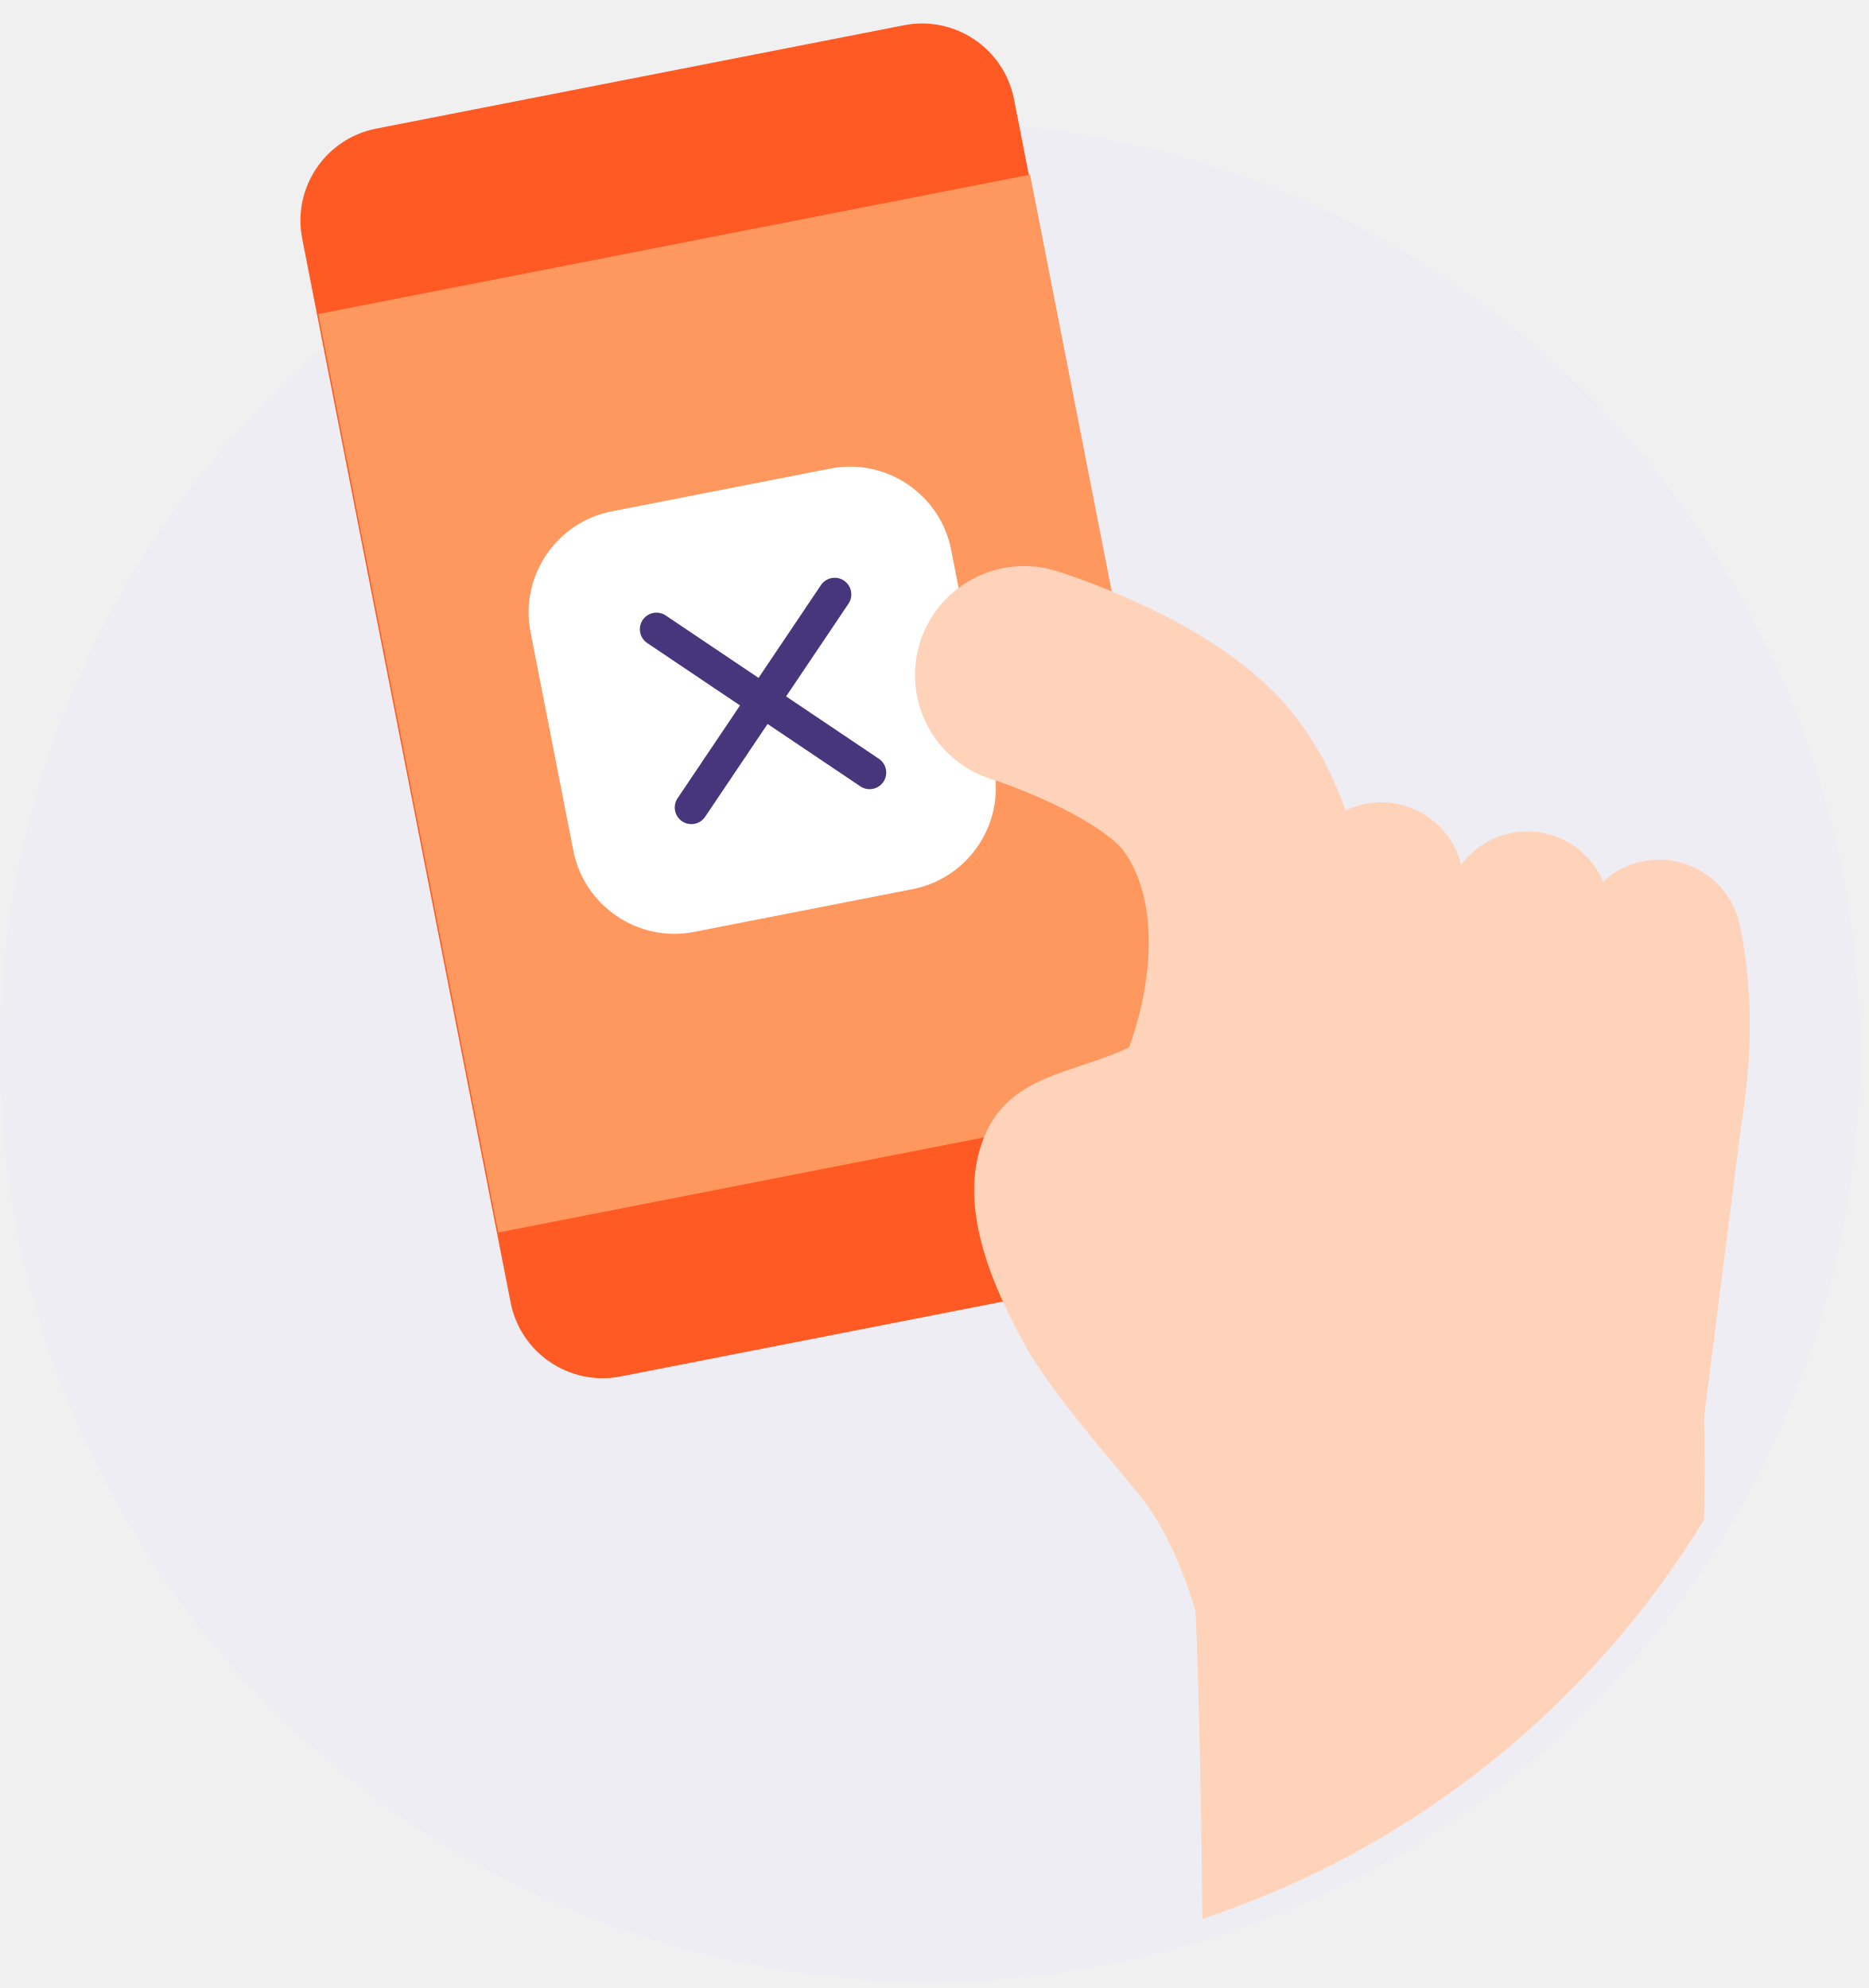
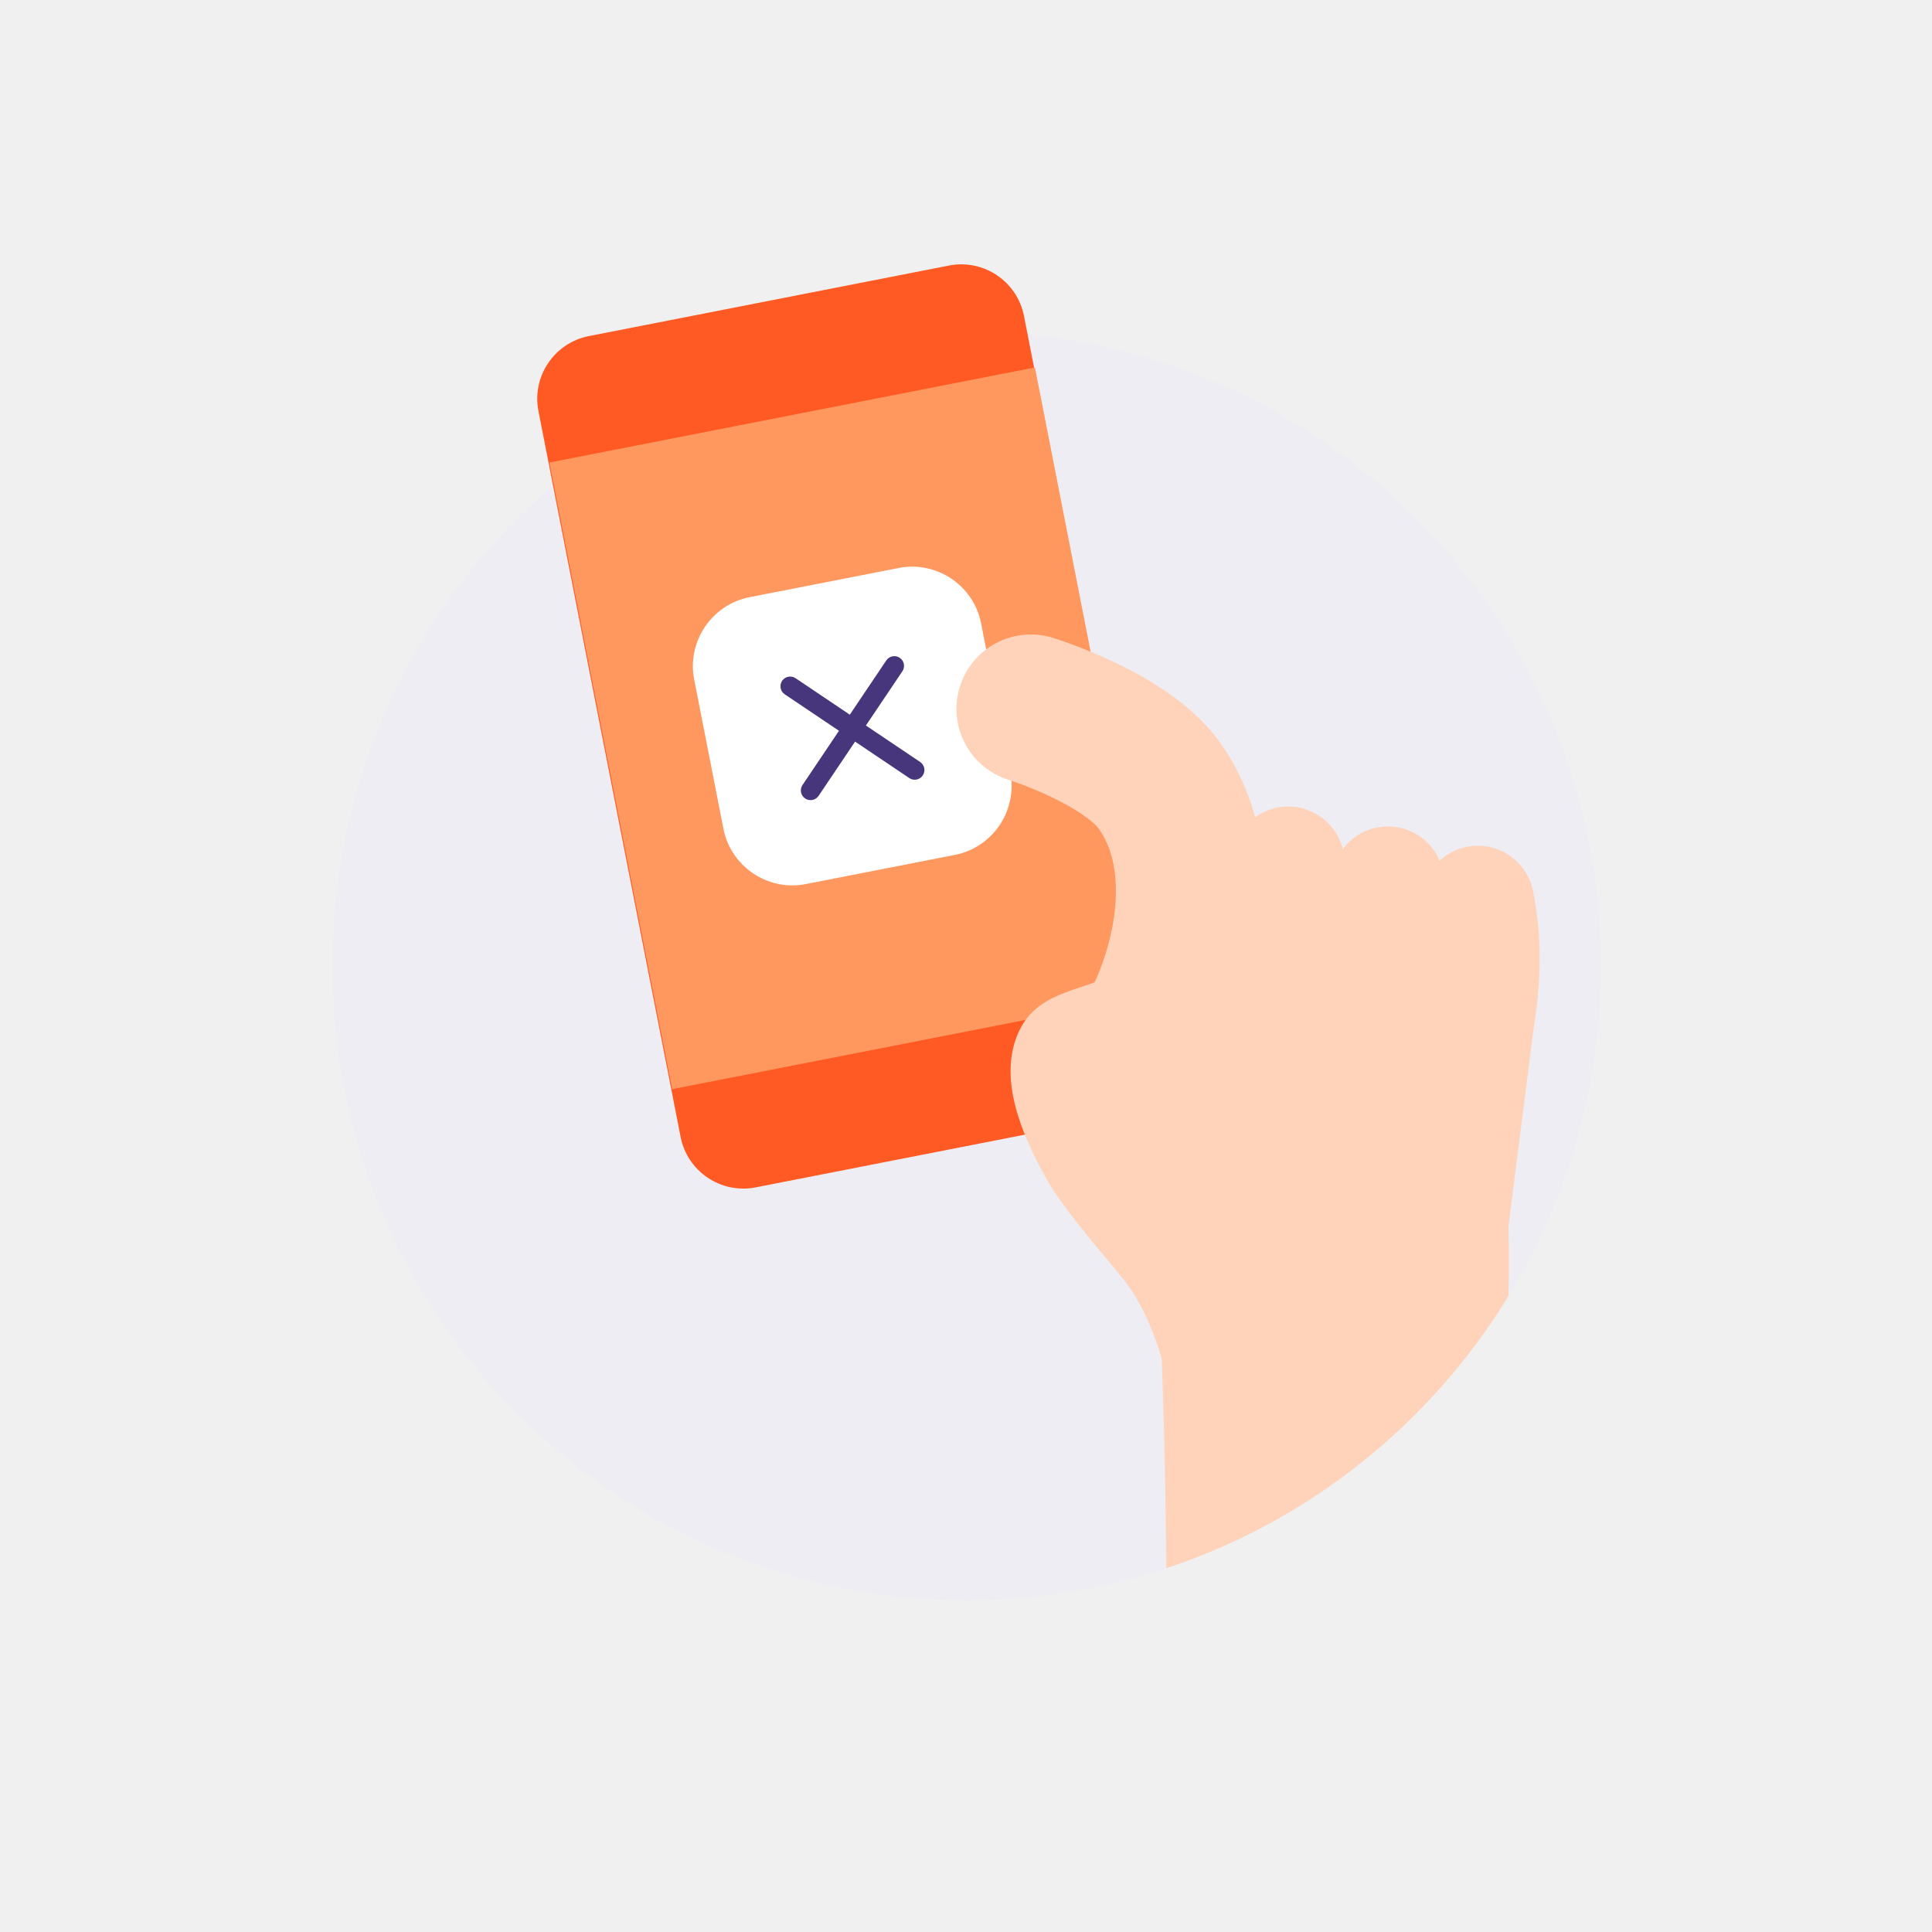
- <svg xmlns="http://www.w3.org/2000/svg" width="141" height="150" viewBox="0 0 141 150" fill="none">
-   <path d="M140.313 79.377C140.313 118.123 108.902 149.533 70.156 149.533C31.41 149.533 0 118.123 0 79.377C0 40.63 31.41 9.22 70.156 9.22C108.902 9.22 140.313 40.63 140.313 79.377Z" fill="#EEEDF3" />
-   <path d="M86.64 96.058L46.821 103.857C42.989 104.607 39.272 102.108 38.521 98.275L22.798 18.005C22.048 14.171 24.547 10.455 28.38 9.704L68.198 1.905C72.032 1.154 75.748 3.653 76.498 7.486L92.221 87.757C92.972 91.59 90.473 95.307 86.64 96.058Z" fill="#FF5A23" />
-   <path d="M91.285 82.48L37.585 92.998L24.011 23.694L77.711 13.176L91.285 82.48Z" fill="#FF985F" />
-   <path d="M68.865 67.083L52.358 70.315C48.172 71.135 44.076 68.381 43.256 64.194L40.023 47.687C39.203 43.501 41.958 39.405 46.144 38.585L62.651 35.353C66.838 34.533 70.934 37.287 71.754 41.474L74.986 57.98C75.806 62.167 73.051 66.263 68.865 67.083Z" fill="white" />
-   <path fill-rule="evenodd" clip-rule="evenodd" d="M64.906 59.332C65.48 59.718 66.259 59.566 66.645 58.992C67.031 58.417 66.879 57.639 66.305 57.253L59.305 52.546L64.012 45.548C64.398 44.973 64.245 44.195 63.671 43.809C63.097 43.423 62.318 43.575 61.932 44.149L57.226 51.148L50.224 46.439C49.65 46.053 48.871 46.205 48.485 46.779C48.099 47.353 48.251 48.132 48.826 48.518L55.828 53.227L51.118 60.23C50.732 60.804 50.885 61.583 51.459 61.969C52.033 62.355 52.812 62.202 53.198 61.628L57.907 54.625L64.906 59.332Z" fill="#48367D" />
-   <path d="M127.894 111.52L128.204 109.694L131.808 81.401L114.75 68.64L90.736 75.463L92.966 112.5C104.263 115.213 115.461 114.813 127.894 111.52Z" fill="#FFD3BA" />
-   <path d="M96.652 90.116C94.709 88.519 93.857 85.827 94.717 83.308C97.48 75.215 97.851 70.58 97.995 66.527C98.117 63.098 100.995 60.417 104.424 60.539C107.852 60.661 110.533 63.538 110.411 66.967C110.203 72.877 109.453 78.6 106.475 87.321C105.367 90.568 101.836 92.302 98.589 91.193C97.863 90.945 97.212 90.576 96.652 90.116Z" fill="#FFD3BA" />
-   <path d="M108.702 88.388C106.703 86.745 105.872 83.953 106.835 81.397C108.496 76.992 109.232 72.925 109.022 69.307C108.825 65.882 111.441 62.946 114.866 62.748C118.291 62.55 121.228 65.165 121.426 68.59C121.736 73.953 120.738 79.737 118.46 85.78C117.25 88.99 113.667 90.612 110.456 89.402C109.803 89.155 109.214 88.809 108.702 88.388Z" fill="#FFD3BA" />
-   <path d="M121.652 91.278C119.427 89.954 118.185 87.32 118.752 84.647C119.73 80.043 119.846 75.911 119.095 72.365C118.384 69.01 120.528 65.711 123.885 65.001C127.24 64.289 130.538 66.433 131.249 69.79C132.363 75.045 132.248 80.913 130.906 87.229C130.192 90.585 126.894 92.727 123.538 92.014C122.855 91.868 122.221 91.616 121.652 91.278Z" fill="#FFD3BA" />
-   <path d="M91.834 129.421C90.158 116.99 85.985 112.905 85.373 112.084C84.791 111.306 79.351 105.179 77.344 101.531C74.858 97.011 71.929 90.563 74.468 85.293C76.956 80.131 83.174 81.166 88.003 77.309L98.35 73.529C102.461 72.825 106.364 75.585 107.07 79.696C107.775 83.807 105.013 87.711 100.903 88.416L98.863 90.608C98.117 90.913 98.752 93.018 98.946 93.9C100.128 96.009 95.966 99.935 97.894 102.52C100.389 105.862 99.701 110.594 96.358 113.088C93.836 114.971 92.23 132.358 91.834 129.421Z" fill="#FFD3BA" />
-   <path fill-rule="evenodd" clip-rule="evenodd" d="M90.71 144.786C90.525 124.543 89.828 103.295 87.783 98.8C83.666 89.752 122.775 101.975 122.775 101.975C122.775 101.975 129.265 86.288 128.553 114.681C119.978 128.726 106.604 139.521 90.71 144.786Z" fill="#FFD3BA" />
-   <path d="M77.256 50.939C77.256 50.939 87.602 54.134 91.396 59.33C97.01 67.017 95.281 78.799 90.28 87.588" stroke="#FFD2BA" stroke-width="16.453" stroke-linecap="round" stroke-linejoin="round" />
+ <svg xmlns="http://www.w3.org/2000/svg" width="1000" height="1000" viewBox="0 0 1000 1000" fill="none">
+   <path d="M828.672 500.002C828.672 681.336 681.67 828.338 500.336 828.338C319.002 828.338 172 681.336 172 500.002C172 318.668 319.002 171.666 500.336 171.666C681.67 171.666 828.672 318.668 828.672 500.002Z" fill="#EEEDF3" />
+   <path d="M577.48 578.087L391.126 614.588C373.189 618.101 355.794 606.405 352.281 588.468L278.698 212.795C275.184 194.855 286.882 177.463 304.819 173.95L491.172 137.449C509.112 133.935 526.503 145.629 530.017 163.569L603.6 539.242C607.113 557.179 595.42 574.573 577.48 578.087Z" fill="#FF5A23" />
+   <path d="M599.221 514.527L347.902 563.753L284.372 239.406L535.691 190.181L599.221 514.527Z" fill="#FF985F" />
+   <path d="M494.293 442.476L417.04 457.604C397.447 461.441 378.277 448.55 374.44 428.957L359.312 351.704C355.475 332.112 368.366 312.942 387.959 309.105L465.212 293.977C484.805 290.14 503.975 303.031 507.812 322.624L522.94 399.877C526.777 419.469 513.886 438.639 494.293 442.476Z" fill="white" />
+   <path fill-rule="evenodd" clip-rule="evenodd" d="M470.655 402.731C472.957 404.279 476.079 403.668 477.627 401.366C479.175 399.064 478.564 395.942 476.261 394.394L448.194 375.52L467.069 347.453C468.617 345.151 468.006 342.029 465.703 340.481C463.401 338.933 460.28 339.544 458.732 341.846L439.857 369.913L411.789 351.038C409.487 349.49 406.366 350.101 404.818 352.403C403.27 354.705 403.881 357.827 406.183 359.375L434.251 378.25L415.376 406.318C413.827 408.621 414.439 411.742 416.741 413.29C419.043 414.838 422.164 414.227 423.713 411.925L442.588 383.857L470.655 402.731Z" fill="#48367D" />
+   <path d="M777.683 656.068L779.136 647.522L796 515.111L716.169 455.386L603.784 487.318L614.218 660.656C667.088 673.353 719.498 671.48 777.683 656.068Z" fill="#FFD3BA" />
+   <path d="M631.47 555.894C622.379 548.419 618.391 535.824 622.415 524.032C635.348 486.157 637.084 464.468 637.757 445.497C638.328 429.45 651.797 416.903 667.843 417.474C683.886 418.045 696.434 431.51 695.866 447.557C694.889 475.216 691.38 502.001 677.443 542.816C672.256 558.012 655.732 566.125 640.536 560.938C637.14 559.776 634.093 558.048 631.47 555.894Z" fill="#FFD3BA" />
+   <path d="M687.865 547.809C678.508 540.119 674.618 527.051 679.125 515.089C686.898 494.471 690.343 475.438 689.361 458.508C688.439 442.478 700.685 428.736 716.712 427.809C732.74 426.882 746.487 439.122 747.413 455.153C748.863 480.251 744.193 507.321 733.531 535.6C727.869 550.625 711.1 558.213 696.075 552.552C693.016 551.397 690.26 549.776 687.865 547.809Z" fill="#FFD3BA" />
+   <path d="M748.469 561.344C738.06 555.151 732.243 542.822 734.897 530.313C739.477 508.763 740.021 489.426 736.504 472.833C733.178 457.128 743.212 441.691 758.92 438.365C774.626 435.036 790.059 445.069 793.385 460.778C798.601 485.375 798.061 512.836 791.779 542.394C788.441 558.101 773.006 568.128 757.299 564.789C754.102 564.109 751.136 562.928 748.469 561.344Z" fill="#FFD3BA" />
+   <path d="M608.924 739.84C601.08 681.659 581.549 662.543 578.683 658.701C575.963 655.06 550.502 626.382 541.111 609.31C529.476 588.155 515.765 557.981 527.649 533.314C539.294 509.157 568.392 514 590.993 495.953L639.419 478.261C658.657 474.964 676.926 487.884 680.229 507.122C683.526 526.363 670.602 544.632 651.365 547.932L641.819 558.19C638.326 559.616 641.299 569.471 642.207 573.599C647.737 583.466 628.261 601.841 637.285 613.939C648.96 629.581 645.74 651.726 630.095 663.401C618.292 672.209 610.775 753.581 608.924 739.84Z" fill="#FFD3BA" />
+   <path fill-rule="evenodd" clip-rule="evenodd" d="M603.661 811.749C602.799 717.009 599.534 617.573 589.962 596.535C570.698 554.193 753.727 611.395 753.727 611.395C753.727 611.395 784.1 537.983 780.771 670.855C740.639 736.587 678.046 787.107 603.661 811.749Z" fill="#FFD3BA" />
+   <path fill-rule="evenodd" clip-rule="evenodd" d="M496.777 355.55C503.051 335.234 524.606 323.85 544.923 330.124L533.563 366.91C544.923 330.124 544.929 330.126 544.936 330.128L544.983 330.143L545.061 330.167C545.119 330.185 545.189 330.207 545.271 330.233C545.434 330.284 545.644 330.351 545.899 330.433C546.407 330.596 547.093 330.82 547.936 331.104C549.622 331.67 551.951 332.478 554.762 333.517C560.344 335.582 568.033 338.638 576.458 342.625C591.508 349.746 615.847 362.955 630.832 383.474M599.739 406.179L630.832 383.474C650.771 410.779 656.272 443.372 654.16 473.099C652.044 502.873 642.205 532.466 627.976 557.47C617.46 575.95 593.953 582.406 575.473 571.89C556.993 561.373 550.537 537.867 561.054 519.387C570.231 503.26 576.14 484.716 577.354 467.642C578.57 450.522 574.98 437.556 568.647 428.885C565.874 425.087 557.125 418.661 543.526 412.227C537.626 409.435 532.101 407.234 528.049 405.735C526.044 404.993 524.452 404.443 523.419 404.096C522.905 403.923 522.533 403.802 522.323 403.735C522.22 403.702 522.156 403.682 522.134 403.675C501.861 397.374 490.51 375.844 496.777 355.55" fill="#FFD2BA" />
+   <path d="M631 384L629.5 389.5L624.5 411L589.5 413L497 359.5V355.5L500 354L630.5 383L631 384Z" fill="#FFD2BA" />
</svg>
